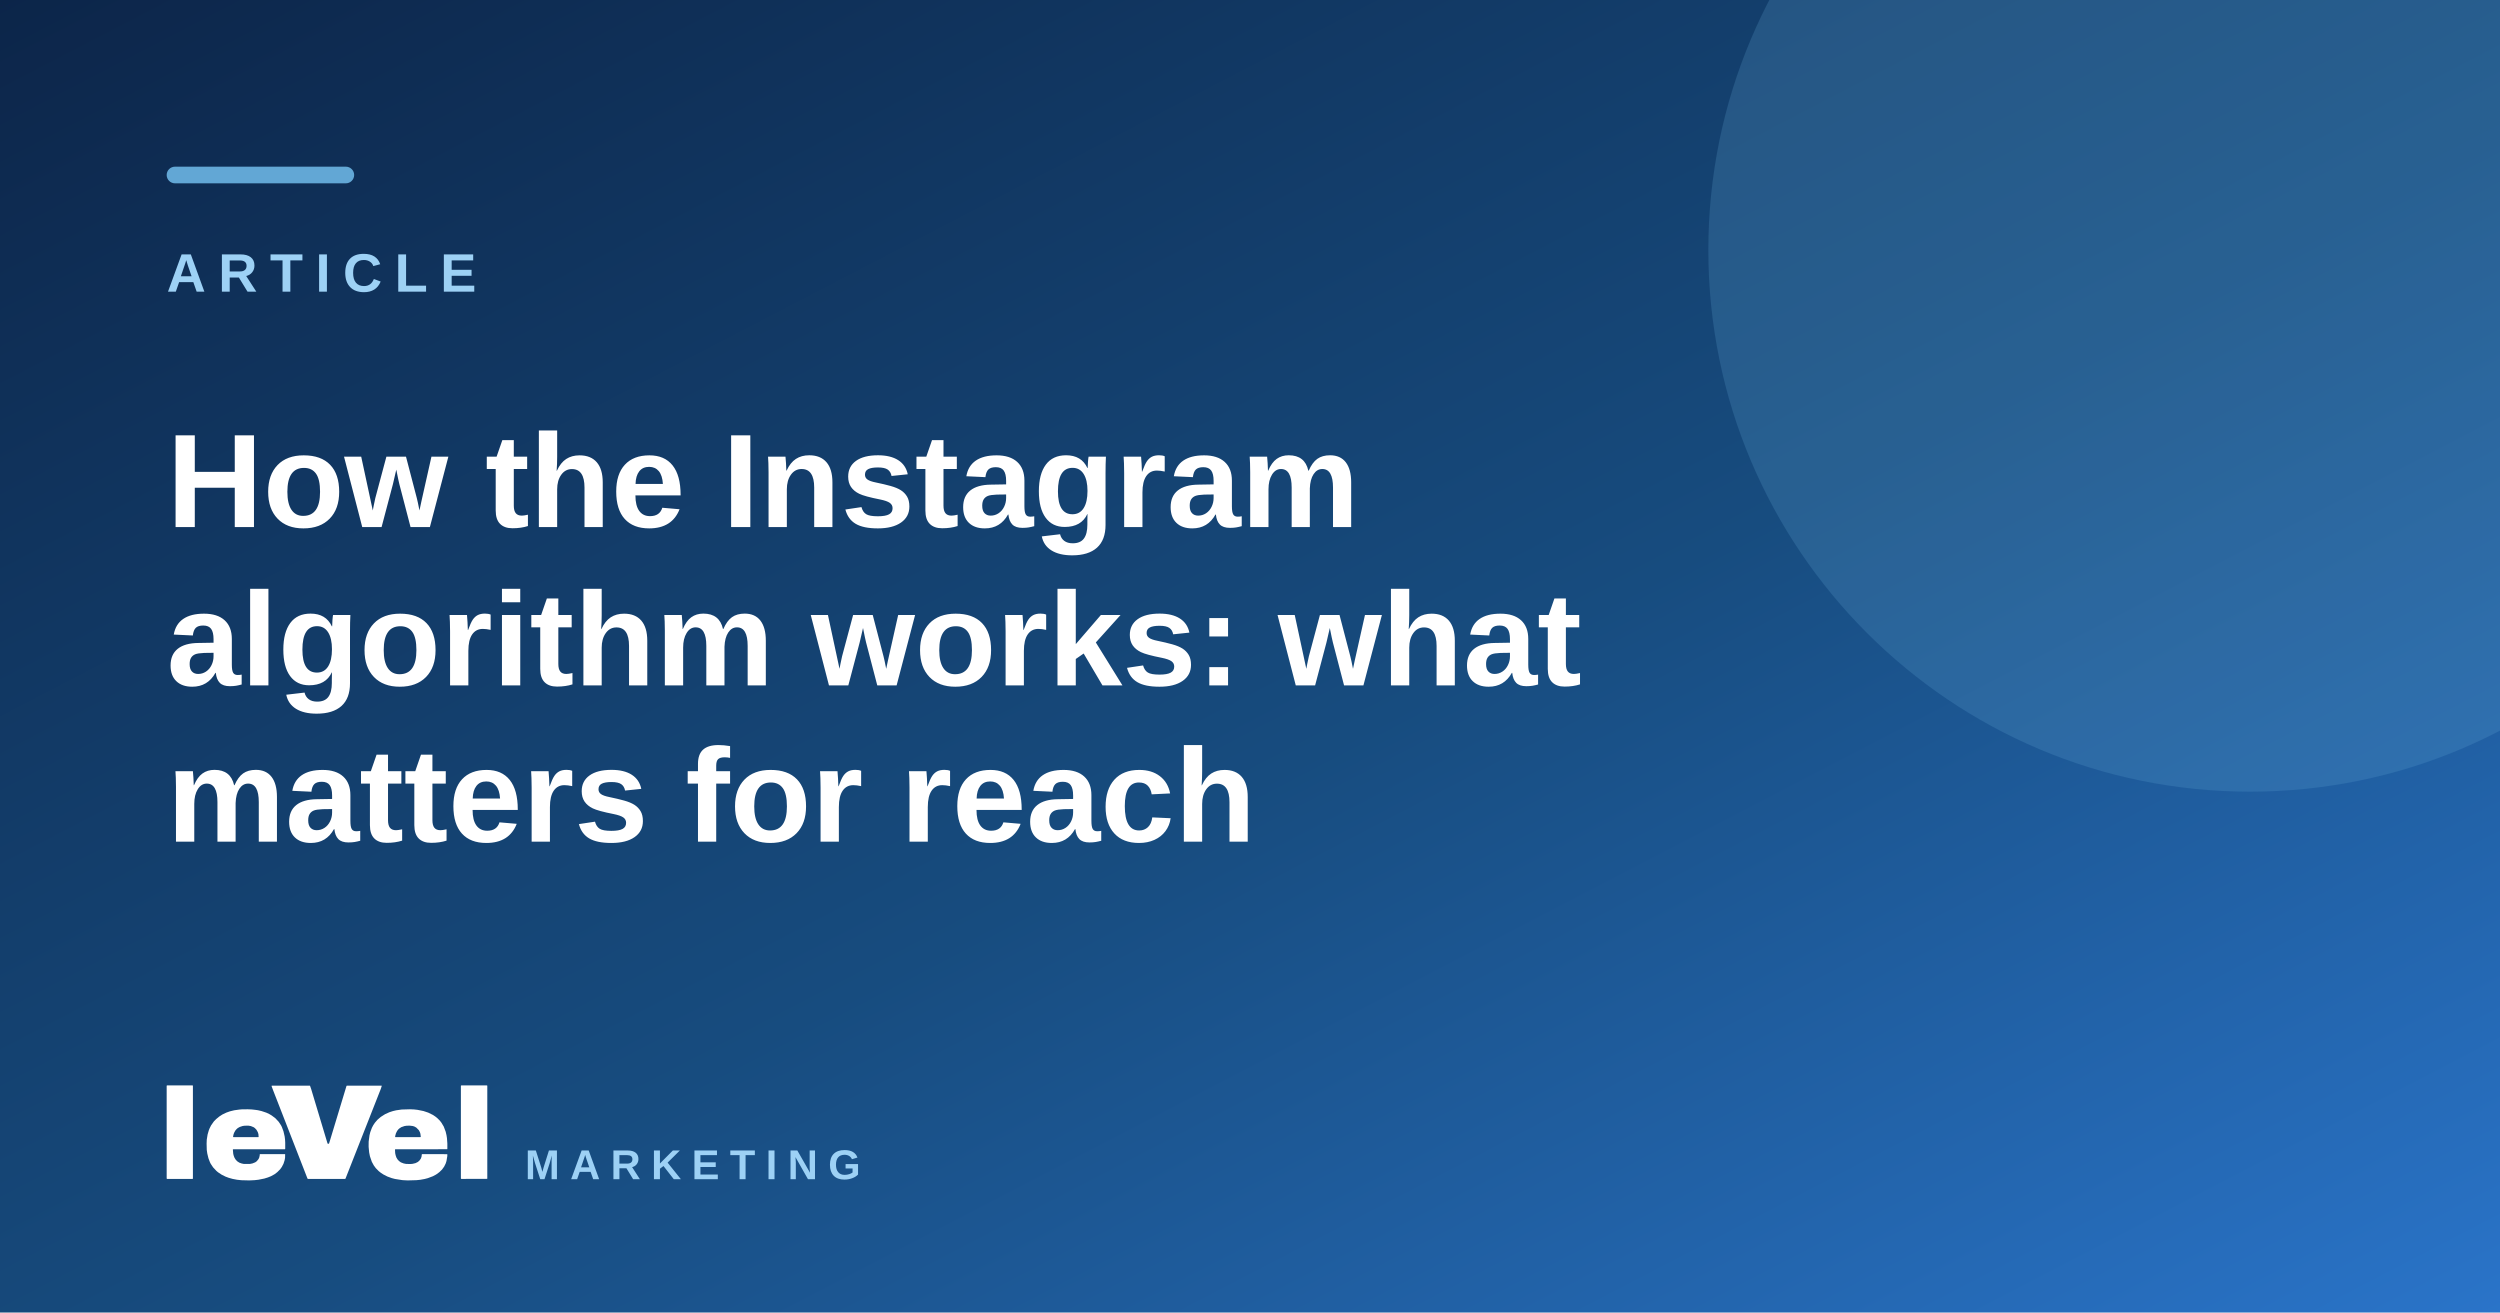
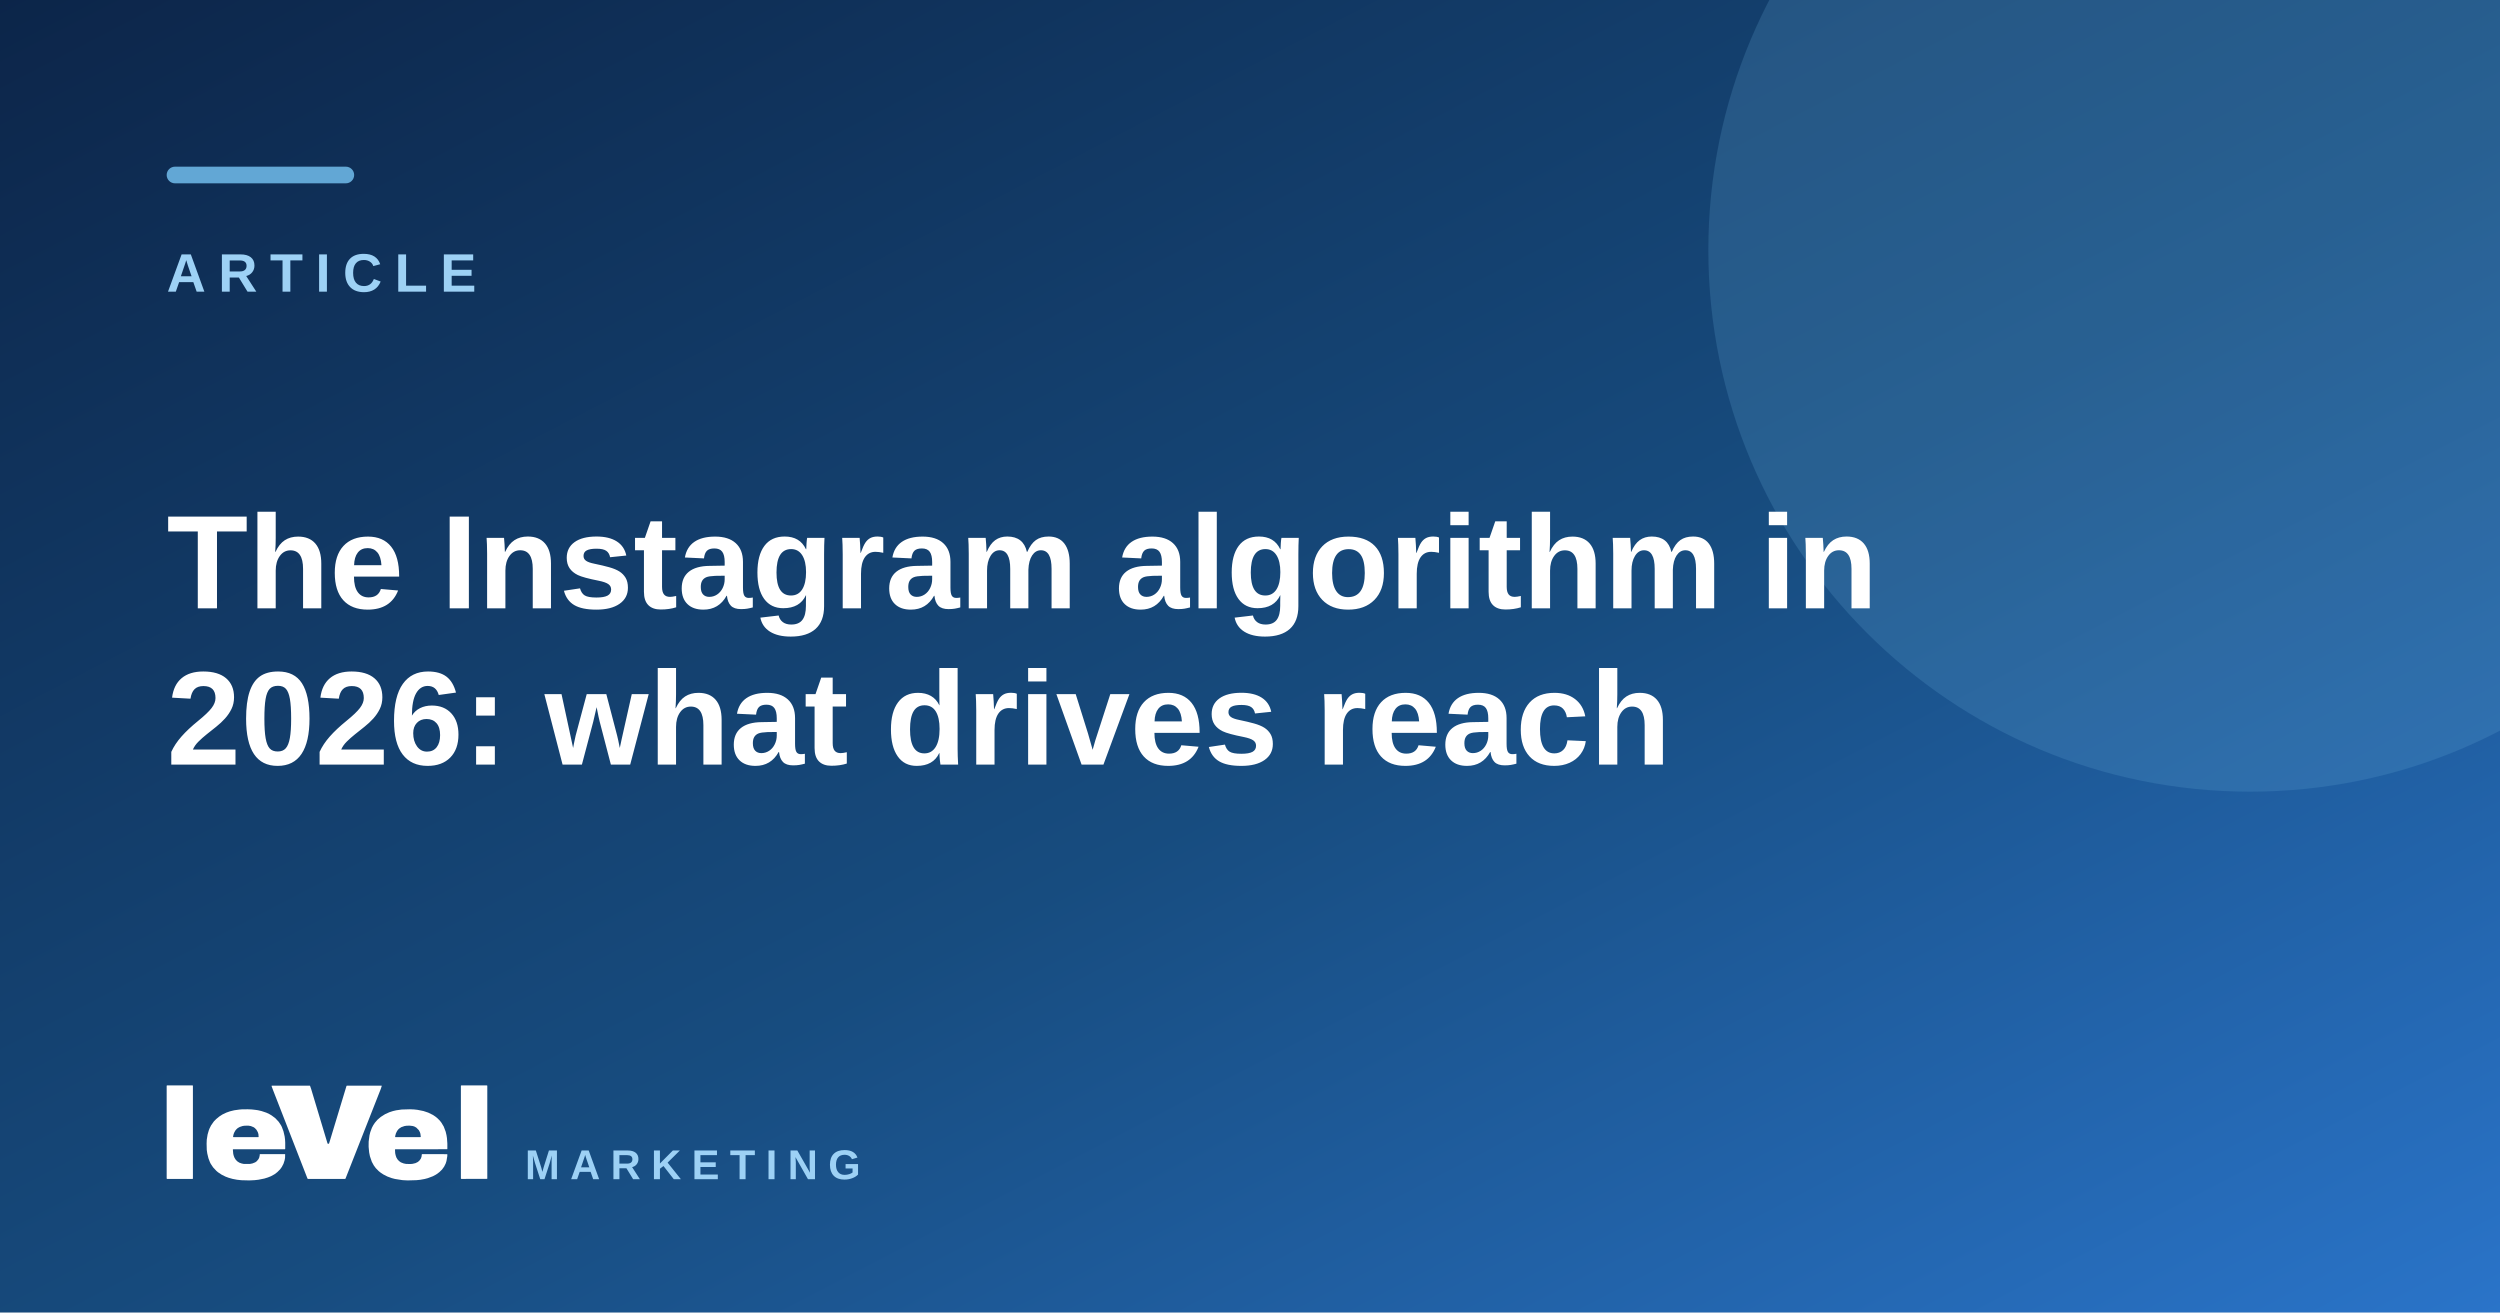
<svg xmlns="http://www.w3.org/2000/svg" viewBox="0 0 1200 630" width="1200" height="630">
  <defs>
    <linearGradient id="g" x1="0" y1="0" x2="1" y2="1">
      <stop offset="0" stop-color="#0c2549" />
      <stop offset=".55" stop-color="#174c7f" />
      <stop offset="1" stop-color="#2a74c9" />
    </linearGradient>
  </defs>
  <rect width="1200" height="630" fill="url(#g)" />
  <circle cx="1080" cy="120" r="260" fill="#62a7d5" opacity=".22" />
  <rect x="80" y="80" width="90" height="8" rx="4" fill="#62a7d5" />
  <text x="80" y="140" font-size="26" font-weight="700" letter-spacing="6" fill="#9dd1f5" font-family="Manrope, Arial, Helvetica, sans-serif">ARTICLE</text>
  <g font-family="Manrope, Arial, Helvetica, sans-serif">
-     <text x="80" y="253" font-size="64" font-weight="800" fill="#fff">How the Instagram</text>
-     <text x="80" y="329" font-size="64" font-weight="800" fill="#fff">algorithm works: what</text>
-     <text x="80" y="404" font-size="64" font-weight="800" fill="#fff">matters for reach</text>
+     <text x="80" y="292" font-size="64" font-weight="800" fill="#fff">The Instagram algorithm in</text>
+     <text x="80" y="367" font-size="64" font-weight="800" fill="#fff">2026: what drives reach</text>
  </g>
  <path transform="translate(80 521) scale(.19)" fill="#fff" fill-rule="evenodd" d="M0.7 0.0 L0.0 1.0 L0.0 235.0 L0.7 236.2 L65.7 236.2 L66.3 235.0 L66.3 1.0 L65.7 0.0Z M744.7 0.0 L743.7 0.3 L743.3 1.0 L743.3 235.0 L743.7 235.8 L744.7 236.2 L809.7 236.0 L810.0 235.0 L810.0 1.0 L809.7 0.3 L808.7 0.0Z M265.7 0.7 L265.1 1.0 L265.1 2.0 L268.4 11.0 L355.7 235.2 L356.7 236.2 L450.7 236.2 L451.7 235.7 L540.9 9.0 L543.5 1.0 L542.7 0.7 L455.7 0.7 L454.4 1.0 L411.1 144.0 L410.1 147.0 L409.7 147.4 L407.7 147.4 L406.7 147.0 L406.2 146.0 L365.0 9.0 L362.2 1.0 L361.7 0.7Z M183.7 61.0 L170.7 62.8 L159.7 65.5 L150.7 68.7 L140.7 73.5 L132.7 78.7 L125.1 85.0 L119.2 91.0 L112.2 101.0 L108.2 109.0 L106.3 114.0 L103.4 124.0 L101.3 137.0 L100.9 147.0 L101.3 163.0 L102.6 172.0 L105.5 184.0 L109.3 194.0 L111.3 198.0 L117.3 207.0 L125.7 216.0 L129.7 219.4 L138.7 225.4 L148.7 230.4 L156.7 233.4 L166.7 236.2 L177.7 238.3 L188.7 239.5 L208.7 240.0 L221.7 239.4 L231.7 238.3 L246.7 235.3 L255.7 232.5 L263.7 229.3 L272.7 224.3 L279.6 219.0 L286.7 211.9 L290.9 206.0 L295.1 198.0 L298.0 189.0 L299.1 183.0 L299.3 174.0 L298.7 173.6 L235.7 173.6 L235.2 174.0 L235.0 177.0 L233.9 182.0 L232.1 186.0 L227.7 191.4 L223.7 194.3 L216.7 197.1 L210.7 198.3 L194.7 198.3 L189.7 197.3 L183.7 195.2 L178.7 192.0 L174.7 188.0 L171.5 183.0 L169.5 178.0 L168.2 173.0 L167.2 162.0 L167.7 161.5 L168.7 161.3 L298.7 161.3 L299.5 160.0 L299.5 145.0 L299.1 137.0 L298.1 129.0 L295.1 116.0 L291.0 105.0 L289.0 101.0 L283.1 92.0 L274.7 83.0 L265.4 76.0 L259.7 72.6 L251.7 68.8 L239.7 64.8 L230.7 62.7 L223.7 61.7 L214.7 60.7 L204.7 60.3 L189.7 60.5Z M593.7 60.9 L579.7 62.9 L571.7 64.8 L562.7 67.7 L551.7 72.7 L540.7 79.7 L532.7 86.6 L526.3 94.0 L522.2 100.0 L518.5 107.0 L514.4 118.0 L512.4 126.0 L510.3 142.0 L510.2 155.0 L511.5 169.0 L513.5 179.0 L518.3 193.0 L523.2 202.0 L528.3 209.0 L535.7 216.5 L540.7 220.5 L547.7 225.1 L557.7 230.2 L568.7 234.2 L576.7 236.3 L595.7 239.3 L608.7 240.0 L630.7 239.4 L640.7 238.4 L651.7 236.4 L659.7 234.3 L672.7 229.4 L680.7 225.1 L688.7 219.3 L695.7 212.5 L701.1 205.0 L705.0 197.0 L706.9 191.0 L708.9 179.0 L709.1 175.0 L708.7 173.7 L645.7 173.6 L644.6 174.0 L643.9 180.0 L642.1 185.0 L638.7 189.7 L634.7 193.3 L628.7 196.3 L620.7 198.2 L614.7 198.6 L604.7 198.3 L598.7 197.1 L591.7 194.4 L587.0 191.0 L583.3 187.0 L580.3 182.0 L578.3 176.0 L577.3 171.0 L576.8 162.0 L577.7 161.3 L708.7 161.2 L709.1 160.0 L709.1 147.0 L708.1 133.0 L707.0 126.0 L704.9 117.0 L700.0 104.0 L694.0 94.0 L690.1 89.0 L684.1 83.0 L678.7 78.6 L672.7 74.6 L660.7 68.7 L648.7 64.7 L633.7 61.7 L624.7 60.7 L614.7 60.3Z M196.7 101.8 L191.7 102.6 L184.7 104.9 L179.7 107.7 L176.7 110.3 L173.5 114.0 L170.2 120.0 L168.6 125.0 L167.7 130.0 L168.7 130.6 L231.7 130.6 L232.3 130.0 L231.8 123.0 L230.2 118.0 L226.8 112.0 L222.7 107.7 L219.7 105.6 L212.7 102.7 L206.7 101.7Z M605.7 101.9 L600.7 102.7 L592.7 105.5 L587.7 108.8 L585.3 111.0 L582.2 115.0 L579.2 121.0 L577.3 128.0 L577.2 130.0 L577.7 130.6 L640.7 130.6 L642.0 130.0 L641.0 122.0 L639.7 118.0 L637.0 113.0 L630.7 106.6 L625.7 103.8 L621.7 102.6 L613.7 101.6Z" />
  <text x="252" y="566" font-size="20" font-weight="700" letter-spacing="5" fill="#9dd1f5" font-family="Manrope, Arial, Helvetica, sans-serif">MARKETING</text>
</svg>
